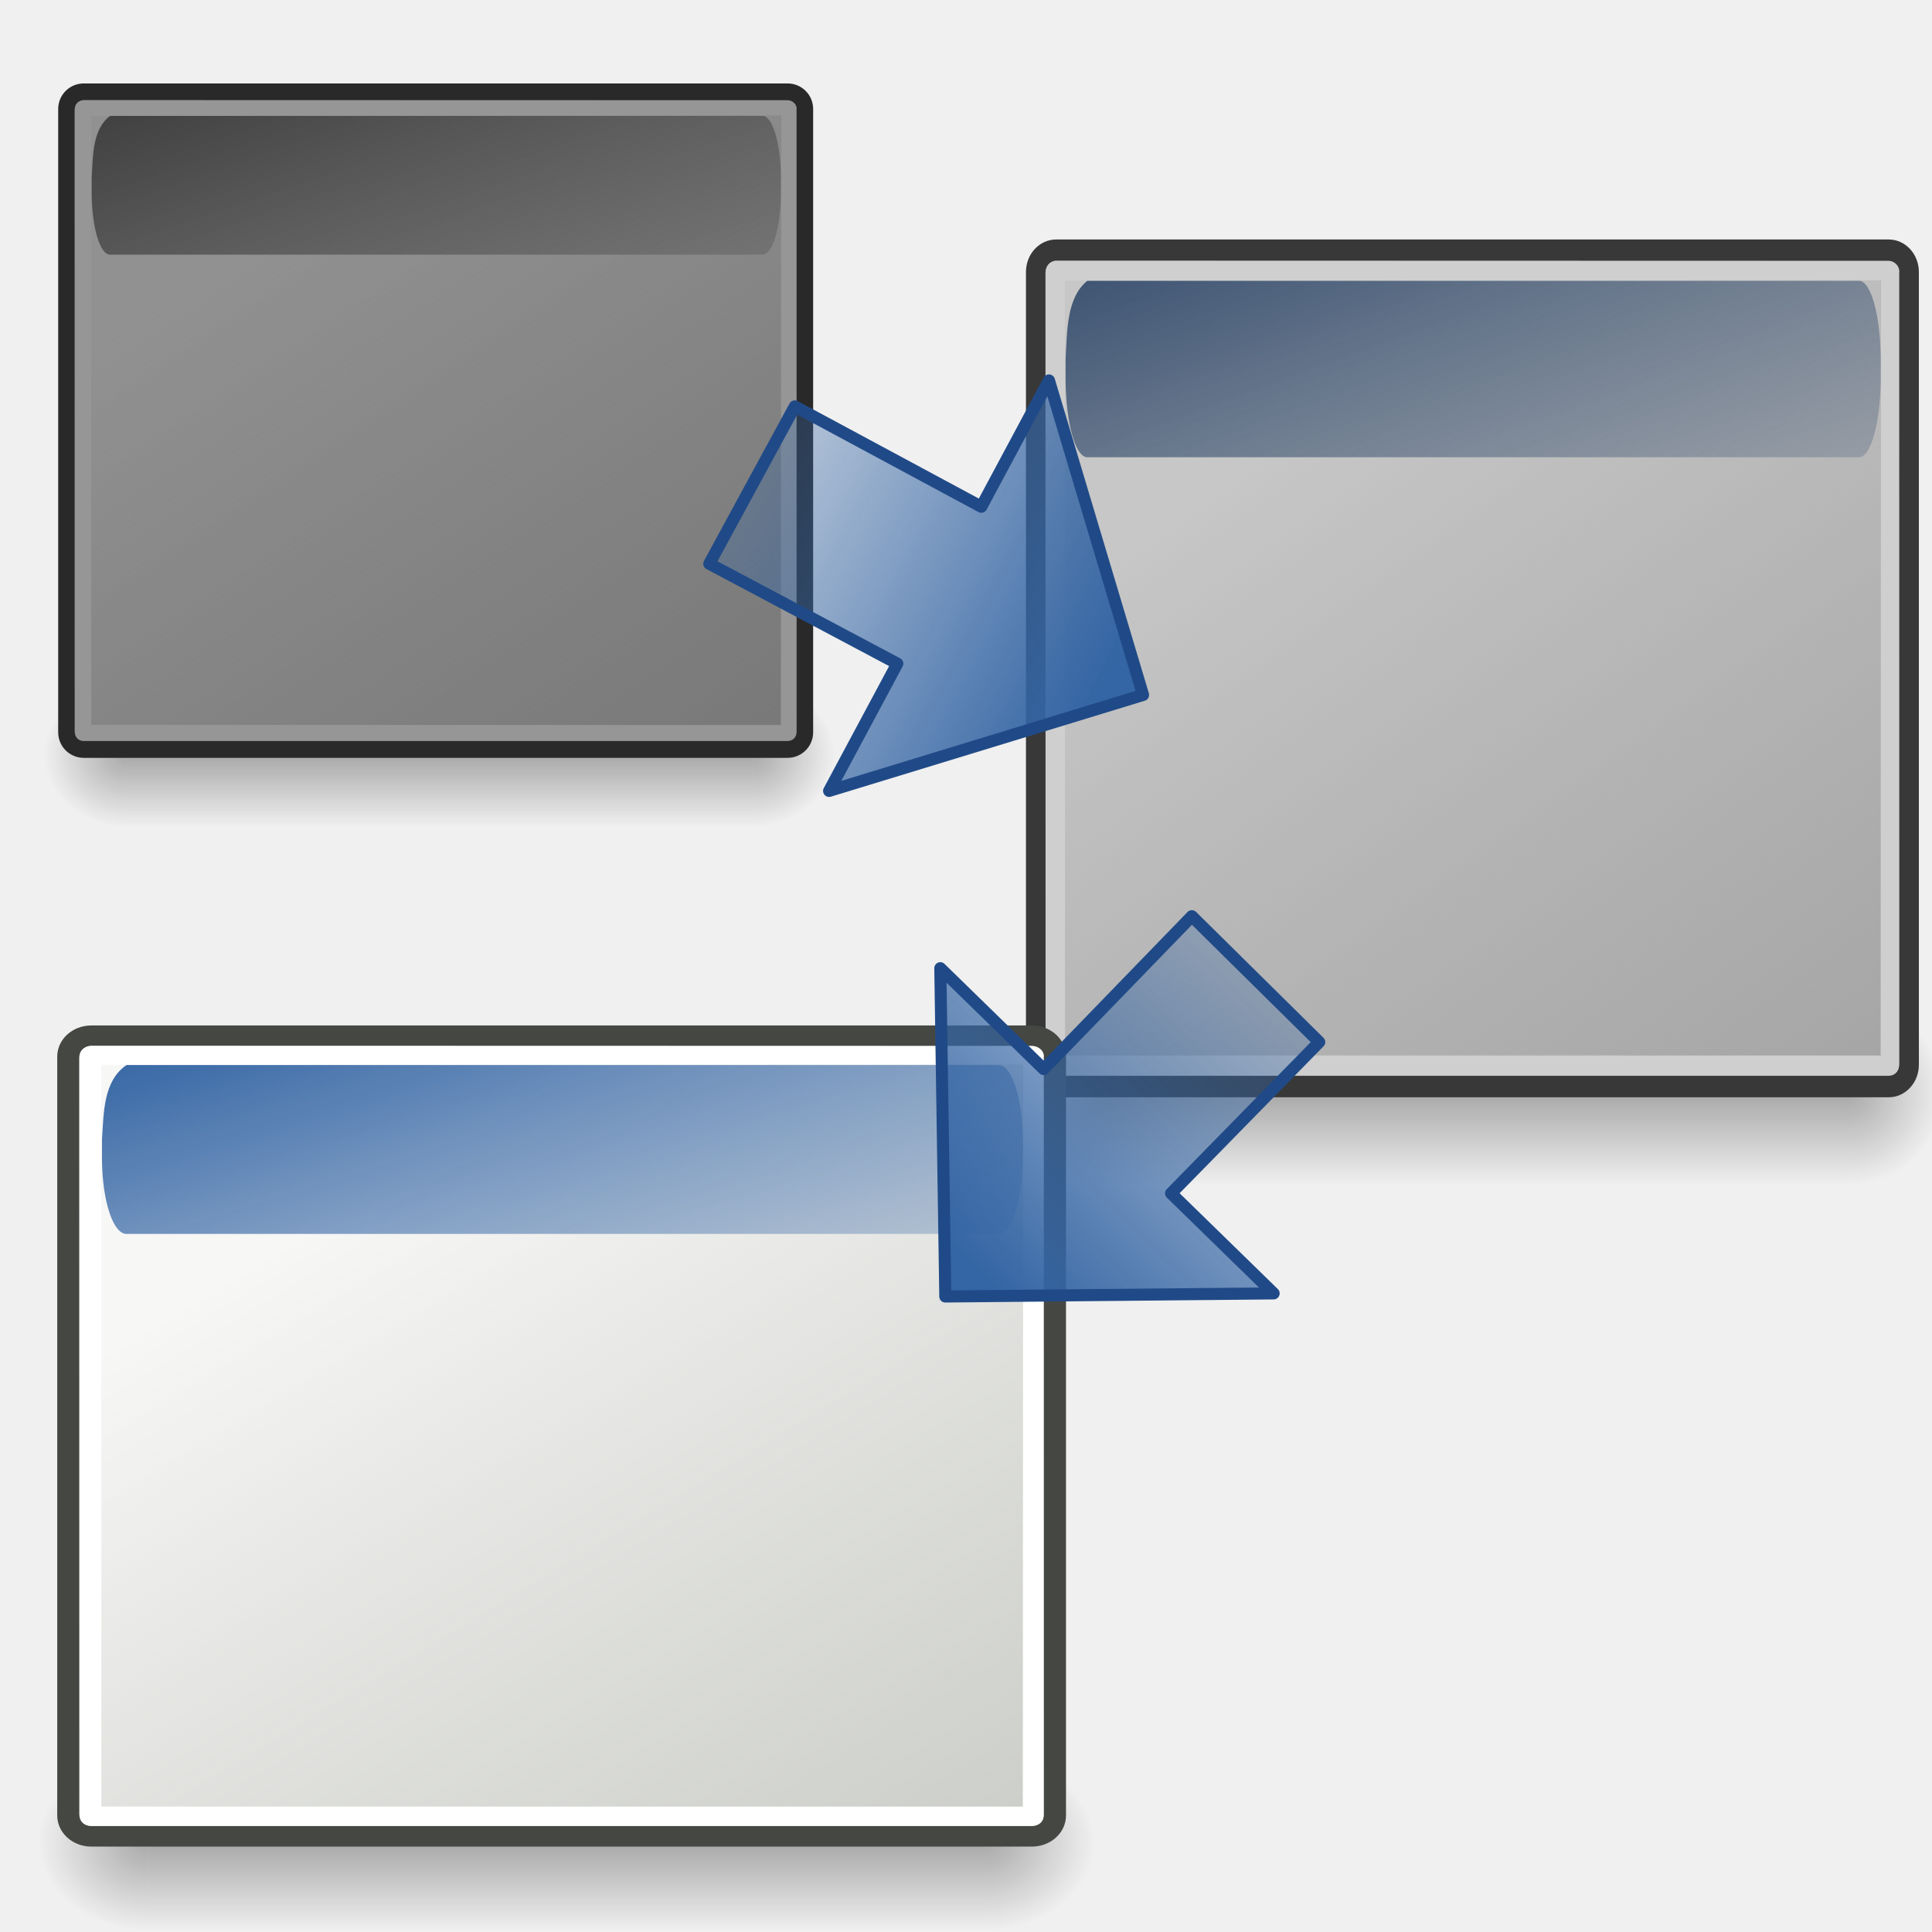
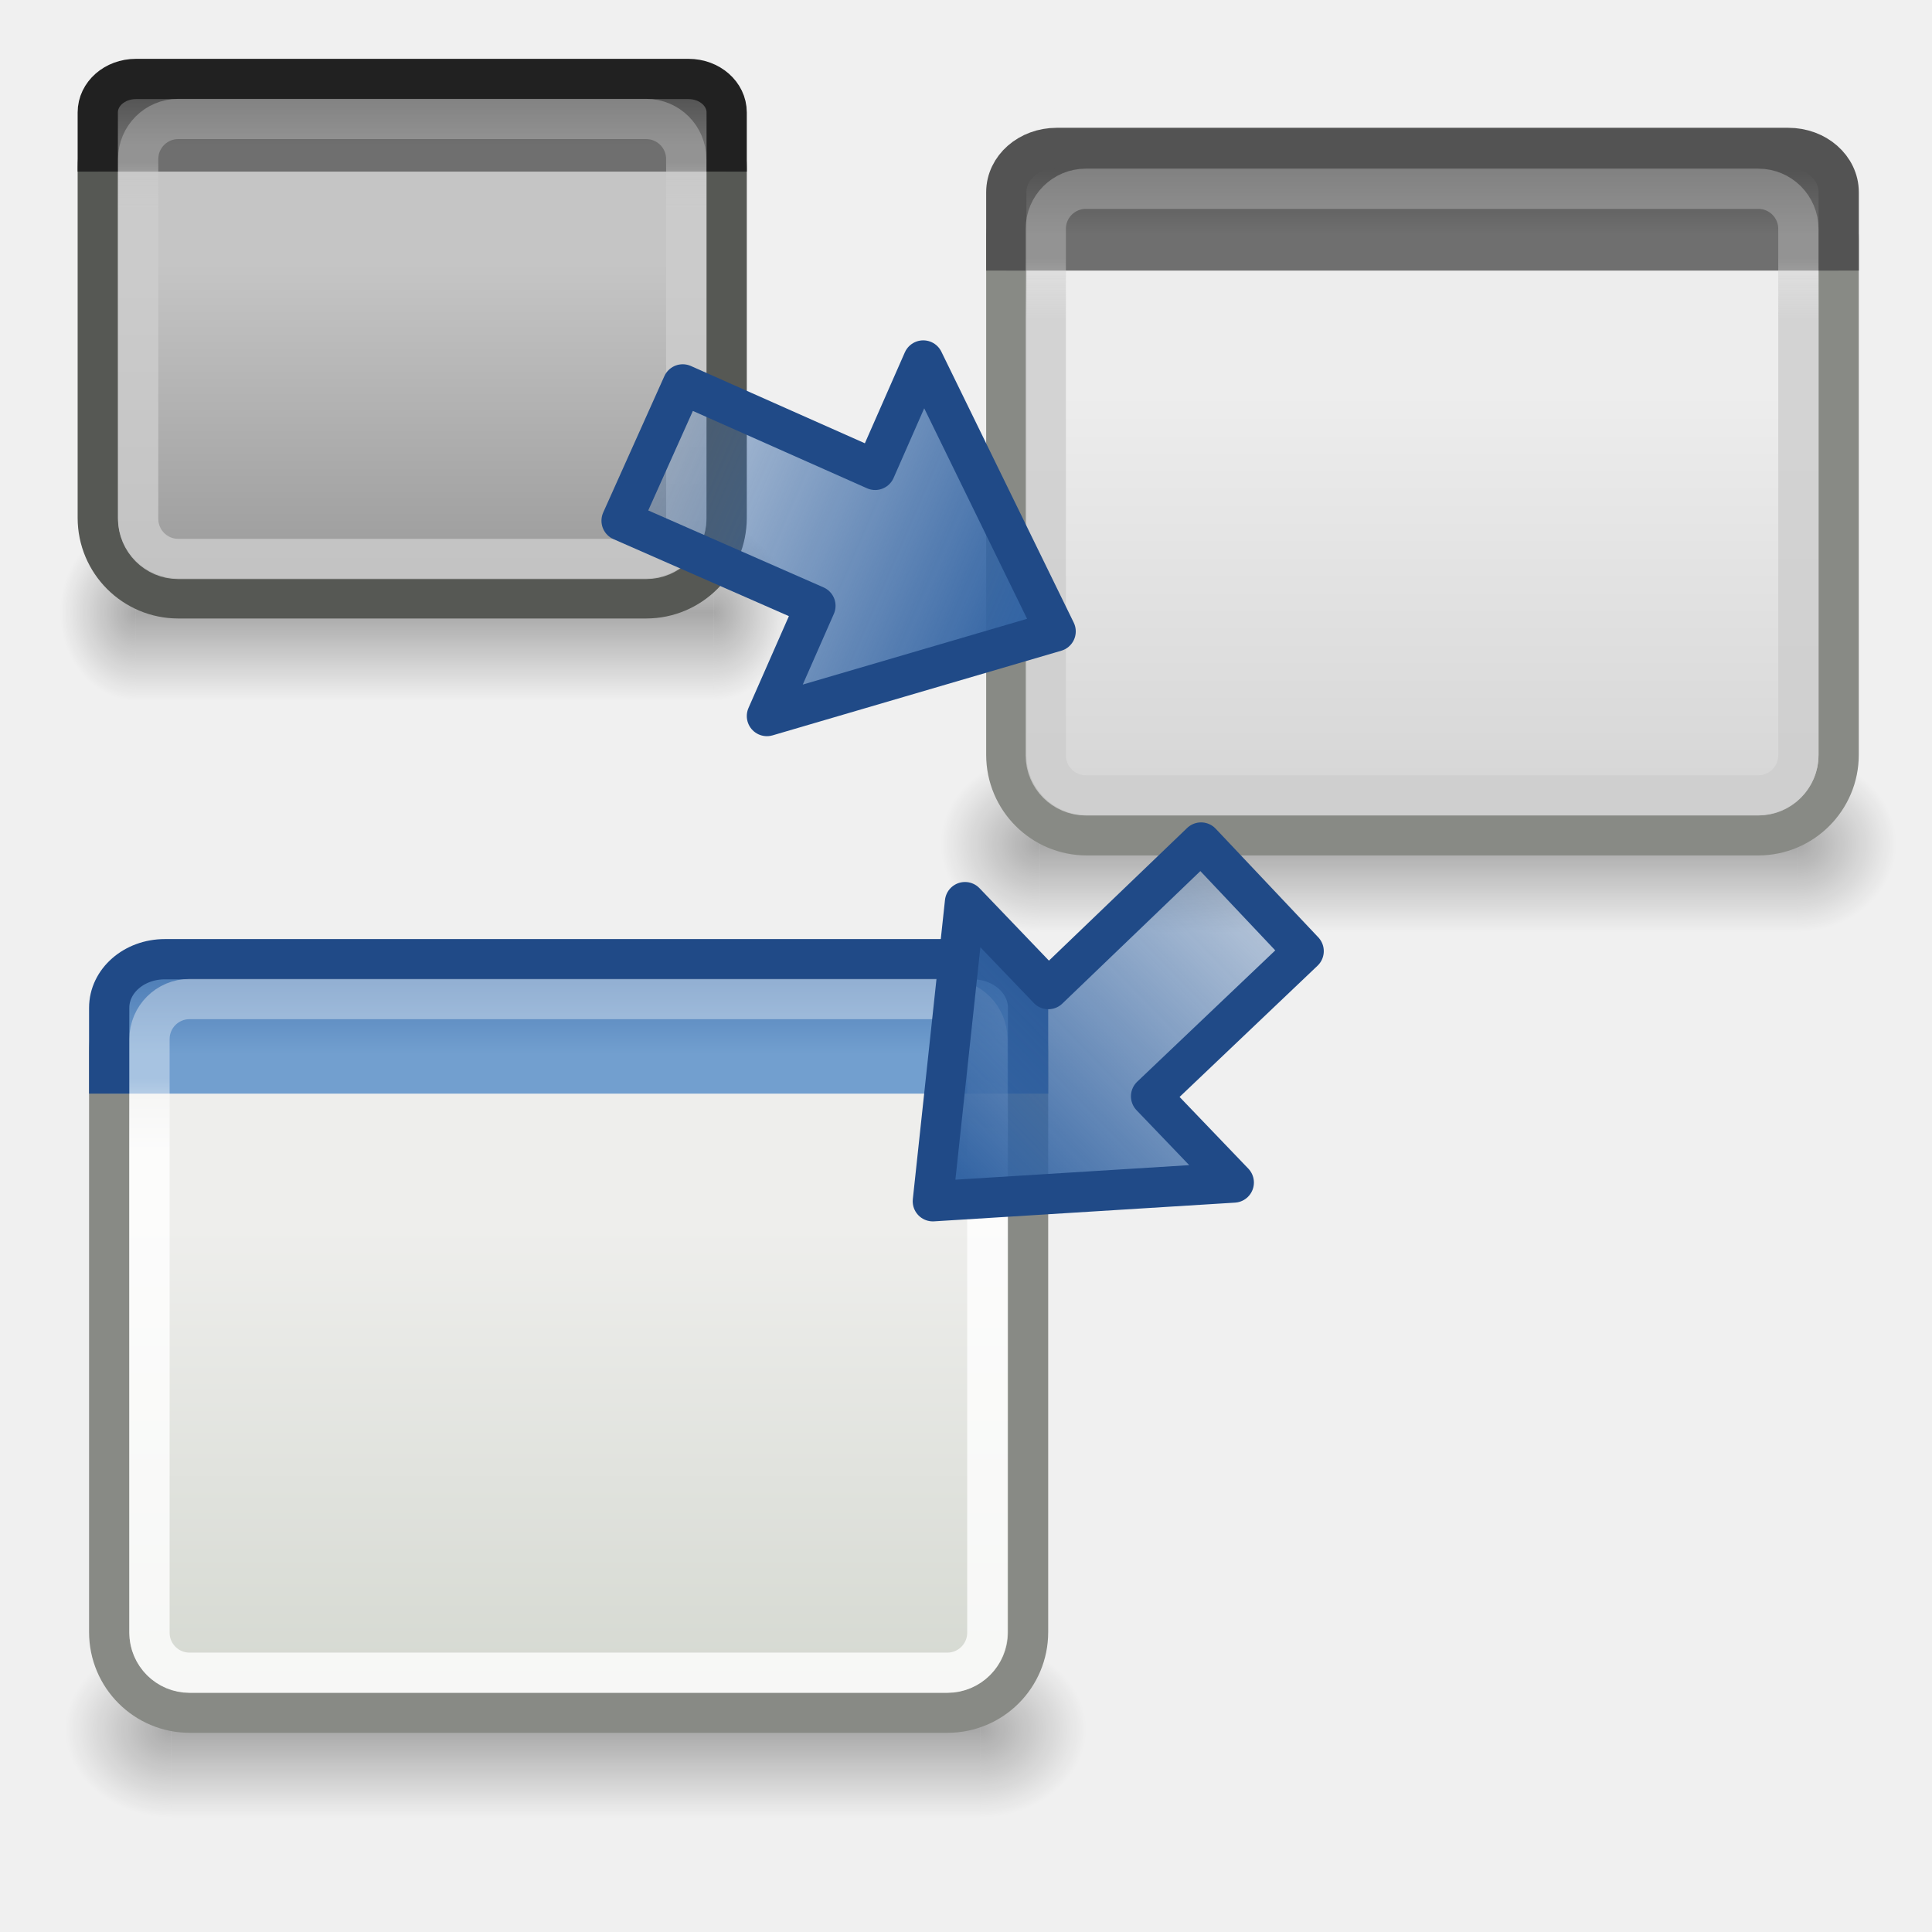
<svg xmlns="http://www.w3.org/2000/svg" xmlns:xlink="http://www.w3.org/1999/xlink" width="48px" height="48px" id="svg11300">
  <defs id="defs3">
-     <linearGradient id="linearGradient13816">
-       <stop offset="0" id="stop13818" style="stop-color:#f7f7f6;stop-opacity:1" />
-       <stop offset="1" id="stop13820" style="stop-color:#eff0ee;stop-opacity:0" />
+     <linearGradient id="linearGradient7154">
+       <stop style="stop-color:#979797;stop-opacity:1;" offset="0" id="stop7156" />
+       <stop style="stop-color:#c5c5c5;stop-opacity:1;" offset="1" id="stop7158" />
+     </linearGradient>
+     <linearGradient id="linearGradient5234">
+       <stop style="stop-color:#d3d7cf;stop-opacity:1" offset="0" id="stop5236" />
+       <stop style="stop-color:#eeeeec;stop-opacity:1" offset="1" id="stop5238" />
+     </linearGradient>
+     <linearGradient id="linearGradient5228">
+       <stop style="stop-color:#3465a4;stop-opacity:1" offset="0" id="stop5230" />
+       <stop style="stop-color:#729fcf;stop-opacity:1;" offset="1" id="stop5232" />
+     </linearGradient>
+     <linearGradient id="linearGradient5222">
+       <stop style="stop-color:white;stop-opacity:1;" offset="0" id="stop5224" />
+       <stop style="stop-color:white;stop-opacity:0.469" offset="1" id="stop5226" />
    </linearGradient>
    <linearGradient id="linearGradient47870">
      <stop offset="0" id="stop47872" style="stop-color:#000000;stop-opacity:0" />
      <stop offset="0.5" id="stop47878" style="stop-color:#000000;stop-opacity:1" />
      <stop offset="1" id="stop47874" style="stop-color:#000000;stop-opacity:0" />
    </linearGradient>
    <linearGradient id="linearGradient51765">
      <stop offset="0" id="stop51767" style="stop-color:#000000;stop-opacity:1" />
      <stop offset="1" id="stop51769" style="stop-color:#000000;stop-opacity:0" />
    </linearGradient>
-     <linearGradient id="linearGradient12914">
-       <stop offset="0" id="stop12916" style="stop-color:#3465a4;stop-opacity:1" />
-       <stop offset="1" id="stop12918" style="stop-color:#3465a4;stop-opacity:0" />
-     </linearGradient>
-     <linearGradient id="linearGradient2458" x1="32.085" y1="-14.402" gradientTransform="matrix(0.9788196,0,0,0.7154223,-8.500802,52.11272)" x2="32.085" gradientUnits="userSpaceOnUse" xlink:href="#linearGradient47870" y2="-5.563" />
-     <radialGradient id="radialGradient2460" r="2.172" gradientTransform="matrix(1.957639,-8.146468e-7,6.6614241e-7,1.456579,-59.01756,62.73807)" cx="51.438" cy="-12.203" gradientUnits="userSpaceOnUse" xlink:href="#linearGradient51765" fy="-12.203" fx="51.438" />
-     <radialGradient id="radialGradient2462" r="2.172" gradientTransform="matrix(-1.957639,-9.2540676e-8,-1.2888861e-7,1.456579,110.0178,62.73803)" cx="51.438" cy="-12.203" gradientUnits="userSpaceOnUse" xlink:href="#linearGradient51765" fy="-12.203" fx="51.438" />
-     <linearGradient id="linearGradient2464" x1="28.28" y1="15.029" gradientTransform="matrix(1.156061,0,0,1.716154,-2.757508,-25.92461)" x2="38.88" gradientUnits="userSpaceOnUse" xlink:href="#linearGradient13816" y2="39.041" />
-     <linearGradient id="linearGradient2466" x1="12.839" y1="1.432" gradientTransform="matrix(1.070073,0,0,1.01151,-1.898683,-1.519479)" x2="22.453" gradientUnits="userSpaceOnUse" xlink:href="#linearGradient12914" y2="28.53" />
-     <linearGradient id="linearGradient7777-296-174-884-706-134-561" x1="32.085" y1="-14.402" gradientTransform="matrix(0.9788196,0,0,0.7154223,-8.500802,52.11272)" x2="32.085" gradientUnits="userSpaceOnUse" xlink:href="#linearGradient47870-39-120-529-907-455-26" y2="-5.563" />
-     <linearGradient id="linearGradient47870-39-120-529-907-455-26">
-       <stop offset="0" id="stop12289" style="stop-color:#000000;stop-opacity:0" />
-       <stop offset="0.5" id="stop12291" style="stop-color:#000000;stop-opacity:1" />
-       <stop offset="1" id="stop12293" style="stop-color:#000000;stop-opacity:0" />
-     </linearGradient>
-     <radialGradient id="radialGradient7779-142-987-328-155-986-81" r="2.172" gradientTransform="matrix(1.957639,-8.146468e-7,6.6614241e-7,1.456579,-59.01756,62.73807)" cx="51.438" cy="-12.203" gradientUnits="userSpaceOnUse" xlink:href="#linearGradient51765-617-477-849-387-77-987" fy="-12.203" fx="51.438" />
-     <linearGradient id="linearGradient51765-617-477-849-387-77-987">
-       <stop offset="0" id="stop12297" style="stop-color:#000000;stop-opacity:1" />
-       <stop offset="1" id="stop12299" style="stop-color:#000000;stop-opacity:0" />
-     </linearGradient>
-     <radialGradient id="radialGradient7781-761-8-328-972-905-769" r="2.172" gradientTransform="matrix(-1.957639,-9.2540676e-8,-1.2888861e-7,1.456579,110.0178,62.73803)" cx="51.438" cy="-12.203" gradientUnits="userSpaceOnUse" xlink:href="#linearGradient51765-953-233-352-667-576-293" fy="-12.203" fx="51.438" />
-     <linearGradient id="linearGradient51765-953-233-352-667-576-293">
-       <stop offset="0" id="stop12303" style="stop-color:#000000;stop-opacity:1" />
-       <stop offset="1" id="stop12305" style="stop-color:#000000;stop-opacity:0" />
-     </linearGradient>
-     <linearGradient id="linearGradient7783-171-2-365-705-16-953" x1="28.28" y1="15.029" gradientTransform="matrix(1.156061,0,0,1.716154,-2.757508,-25.92461)" x2="38.88" gradientUnits="userSpaceOnUse" xlink:href="#linearGradient13816-635-526-33-897-3-956" y2="39.041" />
-     <linearGradient id="linearGradient13816-635-526-33-897-3-956">
-       <stop offset="0" id="stop12309" style="stop-color:#c7c7c7;stop-opacity:1" />
-       <stop offset="1" id="stop12311" style="stop-color:#c1c1c1;stop-opacity:0" />
-     </linearGradient>
-     <linearGradient id="linearGradient7785-899-755-594-893-460-979" x1="12.839" y1="1.432" gradientTransform="matrix(1.070073,0,0,1.01151,-1.898683,-1.519479)" x2="22.453" gradientUnits="userSpaceOnUse" xlink:href="#linearGradient12914-606-719-714-252-532-451" y2="28.53" />
-     <linearGradient id="linearGradient12914-606-719-714-252-532-451">
-       <stop offset="0" id="stop12315" style="stop-color:#3b5271;stop-opacity:1" />
-       <stop offset="1" id="stop12317" style="stop-color:#3b5271;stop-opacity:0" />
-     </linearGradient>
-     <linearGradient id="linearGradient54729-271-312-127-348-409-374" y2="-5.563" y1="-14.402" gradientTransform="matrix(0.9788196,0,0,0.7154223,-8.500802,52.11272)" x2="32.085" gradientUnits="userSpaceOnUse" xlink:href="#linearGradient47870-386-457-771-5-766-813" x1="32.085" />
-     <linearGradient id="linearGradient47870-386-457-771-5-766-813">
-       <stop offset="0" id="stop13253" style="stop-color:#000000;stop-opacity:0" />
-       <stop offset="0.5" id="stop13255" style="stop-color:#000000;stop-opacity:1" />
-       <stop offset="1" id="stop13257" style="stop-color:#000000;stop-opacity:0" />
-     </linearGradient>
-     <radialGradient id="radialGradient54731-854-953-695-859-904-36" r="2.172" gradientTransform="matrix(1.957639,-8.146468e-7,6.6614241e-7,1.456579,-59.01756,62.73807)" cx="51.438" cy="-12.203" gradientUnits="userSpaceOnUse" xlink:href="#linearGradient51765-818-121-775-120-655-865" fy="-12.203" fx="51.438" />
-     <linearGradient id="linearGradient51765-818-121-775-120-655-865">
-       <stop offset="0" id="stop13261" style="stop-color:#000000;stop-opacity:1" />
-       <stop offset="1" id="stop13263" style="stop-color:#000000;stop-opacity:0" />
-     </linearGradient>
-     <radialGradient id="radialGradient54733-246-747-579-180-172-255" r="2.172" gradientTransform="matrix(-1.957639,-9.2540676e-8,-1.2888861e-7,1.456579,110.0178,62.73803)" cx="51.438" cy="-12.203" gradientUnits="userSpaceOnUse" xlink:href="#linearGradient51765-356-169-695-981-673-609" fy="-12.203" fx="51.438" />
-     <linearGradient id="linearGradient51765-356-169-695-981-673-609">
-       <stop offset="0" id="stop13267" style="stop-color:#000000;stop-opacity:1" />
-       <stop offset="1" id="stop13269" style="stop-color:#000000;stop-opacity:0" />
-     </linearGradient>
-     <linearGradient id="linearGradient3272-916-593-151-581-72-566" y2="39.041" y1="15.029" gradientTransform="matrix(1.156061,0,0,1.716154,-2.757508,-25.92461)" x2="38.88" gradientUnits="userSpaceOnUse" xlink:href="#linearGradient13816-220-660-20-930-580-531" x1="28.28" />
-     <linearGradient id="linearGradient13816-220-660-20-930-580-531">
-       <stop offset="0" id="stop13273" style="stop-color:#919191;stop-opacity:1" />
-       <stop offset="1" id="stop13275" style="stop-color:#8e8e8e;stop-opacity:0" />
-     </linearGradient>
-     <linearGradient id="linearGradient3265-565-675-702-325-717-991" y2="28.53" y1="1.432" gradientTransform="matrix(1.070073,0,0,1.01151,-1.898683,-1.519479)" x2="22.453" gradientUnits="userSpaceOnUse" xlink:href="#linearGradient12914-234-265-448-202-670-962" x1="12.839" />
-     <linearGradient id="linearGradient12914-234-265-448-202-670-962">
-       <stop offset="0" id="stop13279" style="stop-color:#3f3f3f;stop-opacity:1" />
-       <stop offset="1" id="stop13281" style="stop-color:#3f3f3f;stop-opacity:0" />
-     </linearGradient>
    <linearGradient id="linearGradient4138">
      <stop style="stop-color:#3465a4;stop-opacity:1;" offset="0" id="stop4140" />
      <stop style="stop-color:#3465a4;stop-opacity:0;" offset="1" id="stop4142" />
    </linearGradient>
-     <linearGradient xlink:href="#linearGradient4138" id="linearGradient2357" gradientUnits="userSpaceOnUse" gradientTransform="matrix(0.5063425,-0.958399,-0.9415431,-0.4974372,28.58108,45.46977)" x1="22.958" y1="13.434" x2="22.958" y2="27.138" />
-     <linearGradient xlink:href="#linearGradient4138" id="linearGradient3348" gradientUnits="userSpaceOnUse" gradientTransform="matrix(0.7800822,0.7525843,0.7393482,-0.7663624,-3.658642,24.55278)" x1="22.958" y1="13.434" x2="22.958" y2="27.138" />
+     <linearGradient xlink:href="#linearGradient4138" id="linearGradient2357" gradientUnits="userSpaceOnUse" gradientTransform="matrix(0.3584127,-0.8302028,-0.9704581,-0.4237665,30.16197,40.02853)" x1="22.958" y1="13.434" x2="22.958" y2="27.138" />
+     <linearGradient id="linearGradient2781">
+       <stop id="stop2783" offset="0" style="stop-color:#d3d3d3;stop-opacity:1;" />
+       <stop id="stop2785" offset="1" style="stop-color:#ededed;stop-opacity:1;" />
+     </linearGradient>
+     <linearGradient id="linearGradient3674">
+       <stop id="stop3676" offset="0" style="stop-color:#3a3a3a;stop-opacity:1;" />
+       <stop id="stop3678" offset="1" style="stop-color:#6f6f6f;stop-opacity:1;" />
+     </linearGradient>
+     <linearGradient id="linearGradient3690">
+       <stop id="stop3692" offset="0" style="stop-color:#cdcdcd;stop-opacity:1;" />
+       <stop id="stop3694" offset="1" style="stop-color:#cdcdcd;stop-opacity:0.467;" />
+     </linearGradient>
+     <linearGradient xlink:href="#linearGradient47870" id="linearGradient2383" gradientUnits="userSpaceOnUse" gradientTransform="matrix(0.9788196,0,0,0.7154223,-8.500802,52.11272)" x1="32.085" y1="-14.402" x2="32.085" y2="-5.563" />
+     <radialGradient xlink:href="#linearGradient51765" id="radialGradient2385" gradientUnits="userSpaceOnUse" gradientTransform="matrix(1.957639,-8.146468e-7,6.6614241e-7,1.456579,-59.01756,62.73807)" cx="51.438" cy="-12.203" fx="51.438" fy="-12.203" r="2.172" />
+     <radialGradient xlink:href="#linearGradient51765" id="radialGradient2387" gradientUnits="userSpaceOnUse" gradientTransform="matrix(-1.957639,-9.2540676e-8,-1.2888861e-7,1.456579,110.0178,62.73803)" cx="51.438" cy="-12.203" fx="51.438" fy="-12.203" r="2.172" />
+     <linearGradient xlink:href="#linearGradient2781" id="linearGradient2397" gradientUnits="userSpaceOnUse" gradientTransform="translate(5,-6)" x1="24.926" y1="40" x2="24.926" y2="19.539" />
+     <linearGradient xlink:href="#linearGradient3674" id="linearGradient2399" gradientUnits="userSpaceOnUse" gradientTransform="translate(5,-6)" x1="23.069" y1="6.799" x2="23.069" y2="12.403" />
+     <linearGradient xlink:href="#linearGradient3690" id="linearGradient2401" gradientUnits="userSpaceOnUse" gradientTransform="translate(5,-6)" x1="9.5" y1="16.264" x2="9.5" y2="13.409" />
+     <linearGradient xlink:href="#linearGradient47870" id="linearGradient2441" gradientUnits="userSpaceOnUse" gradientTransform="matrix(0.9788196,0,0,0.7154223,-8.500802,52.11272)" x1="32.085" y1="-14.402" x2="32.085" y2="-5.563" />
+     <radialGradient xlink:href="#linearGradient51765" id="radialGradient2443" gradientUnits="userSpaceOnUse" gradientTransform="matrix(1.957639,-8.146468e-7,6.6614241e-7,1.456579,-59.01756,62.73807)" cx="51.438" cy="-12.203" fx="51.438" fy="-12.203" r="2.172" />
+     <radialGradient xlink:href="#linearGradient51765" id="radialGradient2445" gradientUnits="userSpaceOnUse" gradientTransform="matrix(-1.957639,-9.2540676e-8,-1.2888861e-7,1.456579,110.0178,62.73803)" cx="51.438" cy="-12.203" fx="51.438" fy="-12.203" r="2.172" />
+     <linearGradient xlink:href="#linearGradient47870" id="linearGradient2455" gradientUnits="userSpaceOnUse" gradientTransform="matrix(0.9788196,0,0,0.7154223,-8.500802,52.11272)" x1="32.085" y1="-14.402" x2="32.085" y2="-5.563" />
+     <radialGradient xlink:href="#linearGradient51765" id="radialGradient2457" gradientUnits="userSpaceOnUse" gradientTransform="matrix(1.957639,-8.146468e-7,6.6614241e-7,1.456579,-59.01756,62.73807)" cx="51.438" cy="-12.203" fx="51.438" fy="-12.203" r="2.172" />
+     <radialGradient xlink:href="#linearGradient51765" id="radialGradient2459" gradientUnits="userSpaceOnUse" gradientTransform="matrix(-1.957639,-9.2540676e-8,-1.2888861e-7,1.456579,110.0178,62.73803)" cx="51.438" cy="-12.203" fx="51.438" fy="-12.203" r="2.172" />
+     <linearGradient xlink:href="#linearGradient3690" id="linearGradient2462" gradientUnits="userSpaceOnUse" gradientTransform="matrix(0.4734842,0,0,0.4162507,-1.595995,-1.576409)" x1="9.5" y1="16.264" x2="9.5" y2="13.409" />
+     <linearGradient xlink:href="#linearGradient3674" id="linearGradient2465" gradientUnits="userSpaceOnUse" gradientTransform="matrix(0.4734842,0,0,0.4162507,-1.595995,-1.576409)" x1="23.069" y1="6.799" x2="23.069" y2="12.403" />
+     <linearGradient xlink:href="#linearGradient7154" id="linearGradient2468" gradientUnits="userSpaceOnUse" gradientTransform="matrix(0.4734842,0,0,0.4162507,-1.595995,-1.576409)" x1="24.926" y1="40" x2="24.926" y2="19.539" />
+     <linearGradient xlink:href="#linearGradient5222" id="linearGradient4833" gradientUnits="userSpaceOnUse" gradientTransform="matrix(0.6917957,0,0,0.6038572,-3.167574,18.69809)" x1="9.5" y1="16.264" x2="9.5" y2="13.409" />
+     <linearGradient xlink:href="#linearGradient5228" id="linearGradient4836" gradientUnits="userSpaceOnUse" gradientTransform="matrix(0.6917957,0,0,0.6038572,-3.167574,18.69809)" x1="23.069" y1="6.799" x2="23.069" y2="12.403" />
+     <linearGradient xlink:href="#linearGradient5234" id="linearGradient4839" gradientUnits="userSpaceOnUse" gradientTransform="matrix(0.6917957,0,0,0.6038572,-3.167574,18.69809)" x1="24.926" y1="40" x2="24.926" y2="19.539" />
+     <linearGradient xlink:href="#linearGradient3690" id="linearGradient6384" gradientUnits="userSpaceOnUse" gradientTransform="matrix(0.6266782,0,0,0.550927,19.67472,-1.007941)" x1="9.5" y1="16.264" x2="9.5" y2="13.409" />
+     <linearGradient xlink:href="#linearGradient3674" id="linearGradient6387" gradientUnits="userSpaceOnUse" gradientTransform="matrix(0.6266782,0,0,0.550927,19.67472,-1.007941)" x1="23.069" y1="6.799" x2="23.069" y2="12.403" />
+     <linearGradient xlink:href="#linearGradient2781" id="linearGradient6390" gradientUnits="userSpaceOnUse" gradientTransform="matrix(0.6266782,0,0,0.550927,19.67472,-1.007941)" x1="24.926" y1="40" x2="24.926" y2="19.539" />
+     <linearGradient xlink:href="#linearGradient4138" id="linearGradient7162" gradientUnits="userSpaceOnUse" gradientTransform="matrix(0.6300933,0.6485976,0.7626106,-0.7347054,-0.820762,24.17476)" x1="22.958" y1="13.434" x2="22.958" y2="27.138" />
  </defs>
  <g id="layer1">
-     <g transform="matrix(0.4891639,0,0,0.5320203,24.76964,5.239608)" id="g7759">
-       <g transform="matrix(1.162573,0,0,1.36184,-5.283953,-20.03134)" id="g7761">
-         <rect id="rect7763" x="9.322" y="41.809" width="32.357" height="6.323" style="opacity:0.3;fill:url(#linearGradient7777-296-174-884-706-134-561);fill-opacity:1;fill-rule:evenodd;stroke:none;stroke-width:1.024;stroke-linecap:butt;stroke-linejoin:miter;stroke-miterlimit:4;stroke-dasharray:none;stroke-dashoffset:0;stroke-opacity:1" />
-         <path d="M 41.678,41.8 L 41.678,48.127 C 44.022,48.103 45.93,46.705 45.93,44.974 C 45.93,43.243 44.022,41.824 41.678,41.8 z" id="path7765" style="opacity:0.3;fill:url(#radialGradient7779-142-987-328-155-986-81);fill-opacity:1;fill-rule:evenodd;stroke:none;stroke-width:1.024;stroke-linecap:butt;stroke-linejoin:miter;stroke-miterlimit:4;stroke-dasharray:none;stroke-dashoffset:0;stroke-opacity:1" />
-         <path d="M 9.322,41.8 L 9.322,48.127 C 6.978,48.103 5.07,46.705 5.07,44.974 C 5.07,43.243 6.978,41.824 9.322,41.8 z" id="path7767" style="opacity:0.3;fill:url(#radialGradient7781-761-8-328-972-905-769);fill-opacity:1;fill-rule:evenodd;stroke:none;stroke-width:1.024;stroke-linecap:butt;stroke-linejoin:miter;stroke-miterlimit:4;stroke-dasharray:none;stroke-dashoffset:0;stroke-opacity:1" />
-       </g>
-       <rect id="rect7769" x="1.972" y="1.835" width="44.351" height="39.058" ry="1.017" rx="1.032" style="fill:#a6a6a6;fill-opacity:1;fill-rule:evenodd;stroke:#383838;stroke-width:1;stroke-linecap:butt;stroke-linejoin:miter;stroke-miterlimit:4;stroke-dasharray:none;stroke-dashoffset:0;stroke-opacity:1" />
-       <rect id="rect7771" x="3.453" y="3.25" width="41.43" height="36.188" ry="0" style="fill:url(#linearGradient7783-171-2-365-705-16-953);fill-opacity:1;fill-rule:evenodd;stroke:none;stroke-width:1.3;stroke-linecap:butt;stroke-linejoin:round;stroke-miterlimit:4;stroke-dasharray:none;stroke-dashoffset:0;stroke-opacity:1" />
-       <path d="M 2.463,2.933 L 2.468,39.827 C 2.503,40.251 2.736,40.387 3.064,40.384 L 45.236,40.384 C 45.599,40.381 45.811,40.214 45.821,39.827 L 45.815,2.906 C 45.881,2.555 45.53,2.325 45.264,2.338 L 3.12,2.327 C 2.779,2.297 2.465,2.492 2.463,2.933 z M 3.457,3.262 L 44.89,3.247 L 44.882,39.443 L 3.457,39.435 L 3.457,3.262 z" id="path7773" style="fill:#cfcfcf;fill-opacity:1;fill-rule:evenodd;stroke:none;stroke-width:1;stroke-linecap:butt;stroke-linejoin:miter;stroke-miterlimit:4;stroke-dashoffset:0;stroke-opacity:1" />
-       <path d="M 3.485,6.876 L 3.485,7.892 C 3.499,9.91 3.99,11.517 4.589,11.504 L 43.78,11.504 C 44.378,11.517 44.869,9.91 44.884,7.892 L 44.884,6.876 C 44.869,4.858 44.378,3.251 43.78,3.265 L 4.589,3.265 C 3.532,4.044 3.567,5.61 3.485,6.876 z" id="path7775" style="fill:url(#linearGradient7785-899-755-594-893-460-979);fill-opacity:1;fill-rule:evenodd;stroke:none;stroke-width:2.049;stroke-linecap:round;stroke-linejoin:round;stroke-miterlimit:4;stroke-dasharray:none;stroke-dashoffset:0;stroke-opacity:1" />
+     <g transform="matrix(0.6210705,0,0,0.6935604,-1.533531,11.78202)" id="g2442">
+       <rect style="opacity:0.3;fill:url(#linearGradient2383);fill-opacity:1;fill-rule:evenodd;stroke:none;stroke-width:1.024;stroke-linecap:butt;stroke-linejoin:miter;stroke-miterlimit:4;stroke-dasharray:none;stroke-dashoffset:0;stroke-opacity:1" height="6.323" width="32.357" y="41.809" x="9.322" id="rect2444" />
+       <path style="opacity:0.3;fill:url(#radialGradient2385);fill-opacity:1;fill-rule:evenodd;stroke:none;stroke-width:1.024;stroke-linecap:butt;stroke-linejoin:miter;stroke-miterlimit:4;stroke-dasharray:none;stroke-dashoffset:0;stroke-opacity:1" d="M 41.678,41.8 L 41.678,48.127 C 44.022,48.103 45.93,46.705 45.93,44.974 C 45.93,43.243 44.022,41.824 41.678,41.8 z" id="path2446" />
+       <path style="opacity:0.3;fill:url(#radialGradient2387);fill-opacity:1;fill-rule:evenodd;stroke:none;stroke-width:1.024;stroke-linecap:butt;stroke-linejoin:miter;stroke-miterlimit:4;stroke-dasharray:none;stroke-dashoffset:0;stroke-opacity:1" d="M 9.322,41.8 L 9.322,48.127 C 6.978,48.103 5.07,46.705 5.07,44.974 C 5.07,43.243 6.978,41.824 9.322,41.8 z" id="path2448" />
    </g>
-     <g id="g2440" transform="matrix(0.5526406,0,0,0.5092818,0.6082373,24.79737)">
-       <g id="g2442" transform="matrix(1.162573,0,0,1.36184,-5.283953,-20.03134)">
-         <rect id="rect2444" x="9.322" y="41.809" width="32.357" height="6.323" style="opacity:0.3;fill:url(#linearGradient2458);fill-opacity:1;fill-rule:evenodd;stroke:none;stroke-width:1.024;stroke-linecap:butt;stroke-linejoin:miter;stroke-miterlimit:4;stroke-dasharray:none;stroke-dashoffset:0;stroke-opacity:1" />
-         <path id="path2446" d="M 41.678,41.8 L 41.678,48.127 C 44.022,48.103 45.93,46.705 45.93,44.974 C 45.93,43.243 44.022,41.824 41.678,41.8 z" style="opacity:0.3;fill:url(#radialGradient2460);fill-opacity:1;fill-rule:evenodd;stroke:none;stroke-width:1.024;stroke-linecap:butt;stroke-linejoin:miter;stroke-miterlimit:4;stroke-dasharray:none;stroke-dashoffset:0;stroke-opacity:1" />
-         <path id="path2448" d="M 9.322,41.8 L 9.322,48.127 C 6.978,48.103 5.07,46.705 5.07,44.974 C 5.07,43.243 6.978,41.824 9.322,41.8 z" style="opacity:0.3;fill:url(#radialGradient2462);fill-opacity:1;fill-rule:evenodd;stroke:none;stroke-width:1.024;stroke-linecap:butt;stroke-linejoin:miter;stroke-miterlimit:4;stroke-dasharray:none;stroke-dashoffset:0;stroke-opacity:1" />
-       </g>
-       <rect id="rect2450" x="1.972" y="1.835" width="44.351" height="39.058" ry="1.017" rx="1.032" style="fill:#cdcfca;fill-opacity:1;fill-rule:evenodd;stroke:#454743;stroke-width:1;stroke-linecap:butt;stroke-linejoin:miter;stroke-miterlimit:4;stroke-dasharray:none;stroke-dashoffset:0;stroke-opacity:1" />
-       <rect id="rect2452" x="3.453" y="3.25" width="41.43" height="36.188" ry="0" style="fill:url(#linearGradient2464);fill-opacity:1;fill-rule:evenodd;stroke:none;stroke-width:1.3;stroke-linecap:butt;stroke-linejoin:round;stroke-miterlimit:4;stroke-dasharray:none;stroke-dashoffset:0;stroke-opacity:1" />
-       <path id="path2454" d="M 2.463,2.933 L 2.468,39.827 C 2.503,40.251 2.736,40.387 3.064,40.384 L 45.236,40.384 C 45.599,40.381 45.811,40.214 45.821,39.827 L 45.815,2.906 C 45.881,2.555 45.53,2.325 45.264,2.338 L 3.12,2.327 C 2.779,2.297 2.465,2.492 2.463,2.933 z M 3.457,3.262 L 44.89,3.247 L 44.882,39.443 L 3.457,39.435 L 3.457,3.262 z" style="fill:#ffffff;fill-opacity:1;fill-rule:evenodd;stroke:none;stroke-width:1;stroke-linecap:butt;stroke-linejoin:miter;stroke-miterlimit:4;stroke-dashoffset:0;stroke-opacity:1" />
-       <path id="path2456" d="M 3.485,6.876 L 3.485,7.892 C 3.499,9.91 3.99,11.517 4.589,11.504 L 43.78,11.504 C 44.378,11.517 44.869,9.91 44.884,7.892 L 44.884,6.876 C 44.869,4.858 44.378,3.251 43.78,3.265 L 4.589,3.265 C 3.532,4.044 3.567,5.61 3.485,6.876 z" style="fill:url(#linearGradient2466);fill-opacity:1;fill-rule:evenodd;stroke:none;stroke-width:2.049;stroke-linecap:round;stroke-linejoin:round;stroke-miterlimit:4;stroke-dasharray:none;stroke-dashoffset:0;stroke-opacity:1" />
+     <g id="g2433" transform="matrix(0.5813008,0,0,0.6935604,20.4181,-10.21799)">
+       <rect id="rect2435" x="9.322" y="41.809" width="32.357" height="6.323" style="opacity:0.3;fill:url(#linearGradient2441);fill-opacity:1;fill-rule:evenodd;stroke:none;stroke-width:1.024;stroke-linecap:butt;stroke-linejoin:miter;stroke-miterlimit:4;stroke-dasharray:none;stroke-dashoffset:0;stroke-opacity:1" />
+       <path id="path2437" d="M 41.678,41.8 L 41.678,48.127 C 44.022,48.103 45.93,46.705 45.93,44.974 C 45.93,43.243 44.022,41.824 41.678,41.8 z" style="opacity:0.3;fill:url(#radialGradient2443);fill-opacity:1;fill-rule:evenodd;stroke:none;stroke-width:1.024;stroke-linecap:butt;stroke-linejoin:miter;stroke-miterlimit:4;stroke-dasharray:none;stroke-dashoffset:0;stroke-opacity:1" />
+       <path id="path2439" d="M 9.322,41.8 L 9.322,48.127 C 6.978,48.103 5.07,46.705 5.07,44.974 C 5.07,43.243 6.978,41.824 9.322,41.8 z" style="opacity:0.3;fill:url(#radialGradient2445);fill-opacity:1;fill-rule:evenodd;stroke:none;stroke-width:1.024;stroke-linecap:butt;stroke-linejoin:miter;stroke-miterlimit:4;stroke-dasharray:none;stroke-dashoffset:0;stroke-opacity:1" />
    </g>
-     <g id="g2268" transform="matrix(0.4135964,0,0,0.418269,0.8366814,1.51488)">
-       <g id="g54724" transform="matrix(1.162573,0,0,1.36184,-5.283953,-20.03134)">
-         <rect id="rect46899" x="9.322" y="41.809" width="32.357" height="6.323" style="opacity:0.3;fill:url(#linearGradient54729-271-312-127-348-409-374);fill-opacity:1;fill-rule:evenodd;stroke:none;stroke-width:1.024;stroke-linecap:butt;stroke-linejoin:miter;stroke-miterlimit:4;stroke-dasharray:none;stroke-dashoffset:0;stroke-opacity:1" />
-         <path id="path48849" d="M 41.678,41.8 L 41.678,48.127 C 44.022,48.103 45.93,46.705 45.93,44.974 C 45.93,43.243 44.022,41.824 41.678,41.8 z" style="opacity:0.3;fill:url(#radialGradient54731-854-953-695-859-904-36);fill-opacity:1;fill-rule:evenodd;stroke:none;stroke-width:1.024;stroke-linecap:butt;stroke-linejoin:miter;stroke-miterlimit:4;stroke-dasharray:none;stroke-dashoffset:0;stroke-opacity:1" />
-         <path id="path52742" d="M 9.322,41.8 L 9.322,48.127 C 6.978,48.103 5.07,46.705 5.07,44.974 C 5.07,43.243 6.978,41.824 9.322,41.8 z" style="opacity:0.3;fill:url(#radialGradient54733-246-747-579-180-172-255);fill-opacity:1;fill-rule:evenodd;stroke:none;stroke-width:1.024;stroke-linecap:butt;stroke-linejoin:miter;stroke-miterlimit:4;stroke-dasharray:none;stroke-dashoffset:0;stroke-opacity:1" />
-       </g>
-       <rect id="rect2168" x="1.972" y="1.835" width="44.351" height="39.058" ry="1.017" rx="1.032" style="fill:#797979;fill-opacity:1;fill-rule:evenodd;stroke:#292929;stroke-width:1;stroke-linecap:butt;stroke-linejoin:miter;stroke-miterlimit:4;stroke-dasharray:none;stroke-dashoffset:0;stroke-opacity:1" />
-       <rect id="rect8969" x="3.453" y="3.25" width="41.43" height="36.188" ry="0" style="fill:url(#linearGradient3272-916-593-151-581-72-566);fill-opacity:1;fill-rule:evenodd;stroke:none;stroke-width:1.3;stroke-linecap:butt;stroke-linejoin:round;stroke-miterlimit:4;stroke-dasharray:none;stroke-dashoffset:0;stroke-opacity:1" />
-       <path id="path44937" d="M 2.463,2.933 L 2.468,39.827 C 2.503,40.251 2.736,40.387 3.064,40.384 L 45.236,40.384 C 45.599,40.381 45.811,40.214 45.821,39.827 L 45.815,2.906 C 45.881,2.555 45.53,2.325 45.264,2.338 L 3.12,2.327 C 2.779,2.297 2.465,2.492 2.463,2.933 z M 3.457,3.262 L 44.89,3.247 L 44.882,39.443 L 3.457,39.435 L 3.457,3.262 z" style="fill:#969696;fill-opacity:1;fill-rule:evenodd;stroke:none;stroke-width:1;stroke-linecap:butt;stroke-linejoin:miter;stroke-miterlimit:4;stroke-dashoffset:0;stroke-opacity:1" />
-       <path id="rect9993" d="M 3.485,6.876 L 3.485,7.892 C 3.499,9.91 3.99,11.517 4.589,11.504 L 43.78,11.504 C 44.378,11.517 44.869,9.91 44.884,7.892 L 44.884,6.876 C 44.869,4.858 44.378,3.251 43.78,3.265 L 4.589,3.265 C 3.532,4.044 3.567,5.61 3.485,6.876 z" style="fill:url(#linearGradient3265-565-675-702-325-717-991);fill-opacity:1;fill-rule:evenodd;stroke:none;stroke-width:2.049;stroke-linecap:round;stroke-linejoin:round;stroke-miterlimit:4;stroke-dasharray:none;stroke-dashoffset:0;stroke-opacity:1" />
+     <rect ry="2" rx="2" y="3.95" x="25.001" height="16.803" width="20.68" id="rect2391" style="fill:url(#linearGradient6390);fill-opacity:1;stroke:#888a85;stroke-width:1;stroke-miterlimit:4;stroke-dasharray:none;stroke-opacity:1" />
+     <path id="path2393" d="M 25.001,6.722 L 25.001,4.777 C 25.001,4.166 25.56,3.675 26.255,3.675 L 44.429,3.675 C 45.123,3.675 45.682,4.166 45.682,4.777 L 45.682,6.722" style="fill:url(#linearGradient6387);fill-opacity:1;stroke:#535353;stroke-width:1;stroke-miterlimit:4;stroke-opacity:1" />
+     <rect ry="0.995" rx="0.995" y="4.69" x="25.982" height="15.071" width="18.698" id="rect2395" style="opacity:0.8;fill:none;fill-opacity:1;stroke:url(#linearGradient6384);stroke-width:1;stroke-miterlimit:4;stroke-dasharray:none;stroke-opacity:1" />
+     <rect style="fill:url(#linearGradient4839);fill-opacity:1.0;stroke:#888a85;stroke-width:1;stroke-miterlimit:4;stroke-dasharray:none;stroke-opacity:1" id="rect2407" width="22.829" height="18.418" x="2.713" y="24.133" rx="2" ry="2" />
+     <path style="fill:url(#linearGradient4836);fill-opacity:1.0;stroke:#204a87;stroke-width:1;stroke-miterlimit:4;stroke-opacity:1" d="M 2.713,27.17 L 2.713,25.039 C 2.713,24.37 3.33,23.831 4.096,23.831 L 24.158,23.831 C 24.925,23.831 25.542,24.37 25.542,25.039 L 25.542,27.17" id="path2409" />
+     <rect style="opacity:0.8;fill:none;fill-opacity:1;stroke:url(#linearGradient4833);stroke-width:1;stroke-miterlimit:4;stroke-dasharray:none;stroke-opacity:1" id="rect2411" width="20.816" height="16.738" x="3.714" y="24.821" rx="0.995" ry="0.995" />
+     <g transform="matrix(0.4436364,0,0,0.6935604,-0.7589397,-15.96799)" id="g2447">
+       <rect style="opacity:0.3;fill:url(#linearGradient2455);fill-opacity:1;fill-rule:evenodd;stroke:none;stroke-width:1.024;stroke-linecap:butt;stroke-linejoin:miter;stroke-miterlimit:4;stroke-dasharray:none;stroke-dashoffset:0;stroke-opacity:1" height="6.323" width="32.357" y="41.809" x="9.322" id="rect2449" />
+       <path style="opacity:0.3;fill:url(#radialGradient2457);fill-opacity:1;fill-rule:evenodd;stroke:none;stroke-width:1.024;stroke-linecap:butt;stroke-linejoin:miter;stroke-miterlimit:4;stroke-dasharray:none;stroke-dashoffset:0;stroke-opacity:1" d="M 41.678,41.8 L 41.678,48.127 C 44.022,48.103 45.93,46.705 45.93,44.974 C 45.93,43.243 44.022,41.824 41.678,41.8 z" id="path2451" />
+       <path style="opacity:0.3;fill:url(#radialGradient2459);fill-opacity:1;fill-rule:evenodd;stroke:none;stroke-width:1.024;stroke-linecap:butt;stroke-linejoin:miter;stroke-miterlimit:4;stroke-dasharray:none;stroke-dashoffset:0;stroke-opacity:1" d="M 9.322,41.8 L 9.322,48.127 C 6.978,48.103 5.07,46.705 5.07,44.974 C 5.07,43.243 6.978,41.824 9.322,41.8 z" id="path2453" />
    </g>
-     <path style="color:#000000;fill:url(#linearGradient2357);fill-opacity:1;fill-rule:evenodd;stroke:#204a87;stroke-width:0.3;stroke-linecap:round;stroke-linejoin:round;marker:none;marker-start:none;marker-mid:none;marker-end:none;stroke-miterlimit:4;stroke-dasharray:none;stroke-dashoffset:0;stroke-opacity:1;visibility:visible;display:inline;overflow:visible" d="M 28.399,17.266 L 20.599,19.65 L 22.293,16.487 L 17.622,14.006 L 19.747,10.097 L 24.38,12.59 L 26.061,9.452 L 28.399,17.266 z" id="path2201" />
-     <path id="path3346" d="M 23.486,32.211 L 23.362,24.055 L 25.93,26.561 L 29.611,22.763 L 32.776,25.89 L 29.095,29.648 L 31.643,32.134 L 23.486,32.211 z" style="color:#000000;fill:url(#linearGradient3348);fill-opacity:1;fill-rule:evenodd;stroke:#204a87;stroke-width:0.3;stroke-linecap:round;stroke-linejoin:round;marker:none;marker-start:none;marker-mid:none;marker-end:none;stroke-miterlimit:4;stroke-dasharray:none;stroke-dashoffset:0;stroke-opacity:1;visibility:visible;display:inline;overflow:visible" />
+     <rect style="fill:url(#linearGradient2468);fill-opacity:1;stroke:#565854;stroke-width:1;stroke-miterlimit:4;stroke-dasharray:none;stroke-opacity:1" id="rect2421" width="15.625" height="12.696" x="2.429" y="2.17" rx="2" ry="2" />
+     <path style="fill:url(#linearGradient2465);fill-opacity:1;stroke:#212121;stroke-width:1;stroke-miterlimit:4;stroke-opacity:1" d="M 2.429,4.264 L 2.429,2.794 C 2.429,2.333 2.851,1.962 3.376,1.962 L 17.107,1.962 C 17.631,1.962 18.054,2.333 18.054,2.794 L 18.054,4.264" id="path2423" />
+     <rect style="opacity:0.8;fill:none;fill-opacity:1;stroke:url(#linearGradient2462);stroke-width:1;stroke-miterlimit:4;stroke-dasharray:none;stroke-opacity:1" id="rect2425" width="13.616" height="10.931" x="3.433" y="2.956" rx="0.995" ry="0.995" />
+     <path style="color:#000000;fill:url(#linearGradient2357);fill-opacity:1;fill-rule:evenodd;stroke:#204a87;stroke-width:1;stroke-linecap:round;stroke-linejoin:round;marker:none;marker-start:none;marker-mid:none;marker-end:none;stroke-miterlimit:4;stroke-dasharray:none;stroke-dashoffset:0;stroke-opacity:1;visibility:visible;display:inline;overflow:visible" d="M 26.227,15.687 L 19.054,17.79 L 20.259,15.051 L 15.443,12.937 L 16.962,9.55 L 21.743,11.674 L 22.938,8.956 L 26.227,15.687 z" id="path2201" />
+     <path id="path7160" d="M 23.176,29.845 L 23.975,22.413 L 26.046,24.574 L 29.84,20.932 L 32.389,23.631 L 28.598,27.237 L 30.653,29.38 L 23.176,29.845 z" style="color:#000000;fill:url(#linearGradient7162);fill-opacity:1;fill-rule:evenodd;stroke:#204a87;stroke-width:1;stroke-linecap:round;stroke-linejoin:round;marker:none;marker-start:none;marker-mid:none;marker-end:none;stroke-miterlimit:4;stroke-dasharray:none;stroke-dashoffset:0;stroke-opacity:1;visibility:visible;display:inline;overflow:visible" />
  </g>
</svg>
